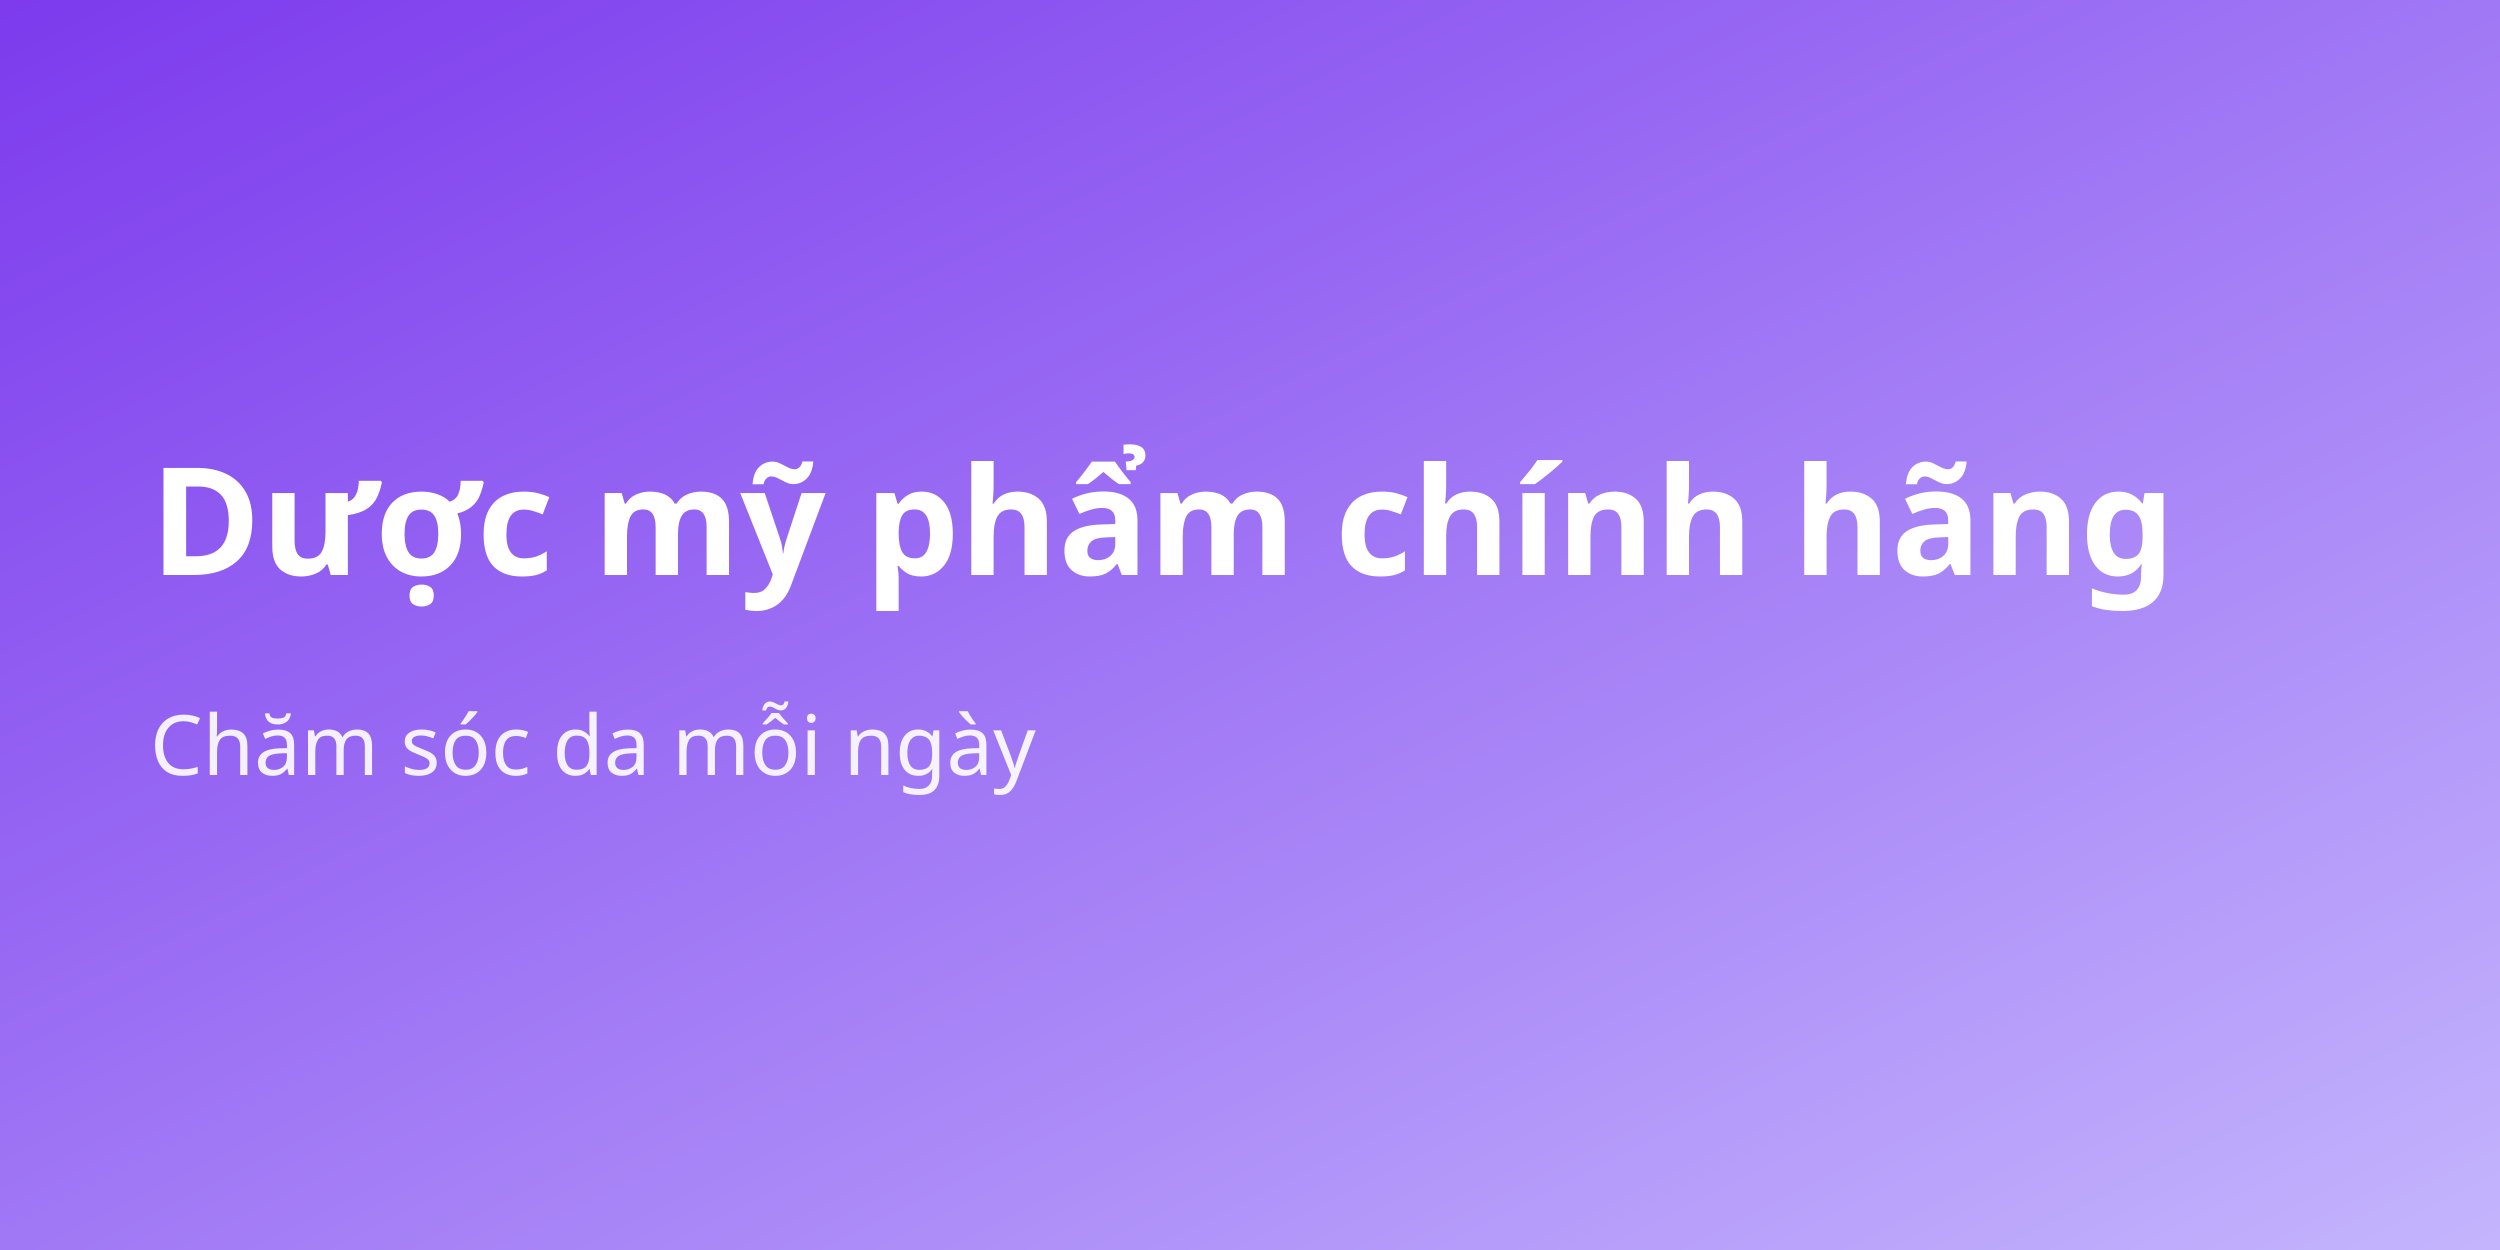
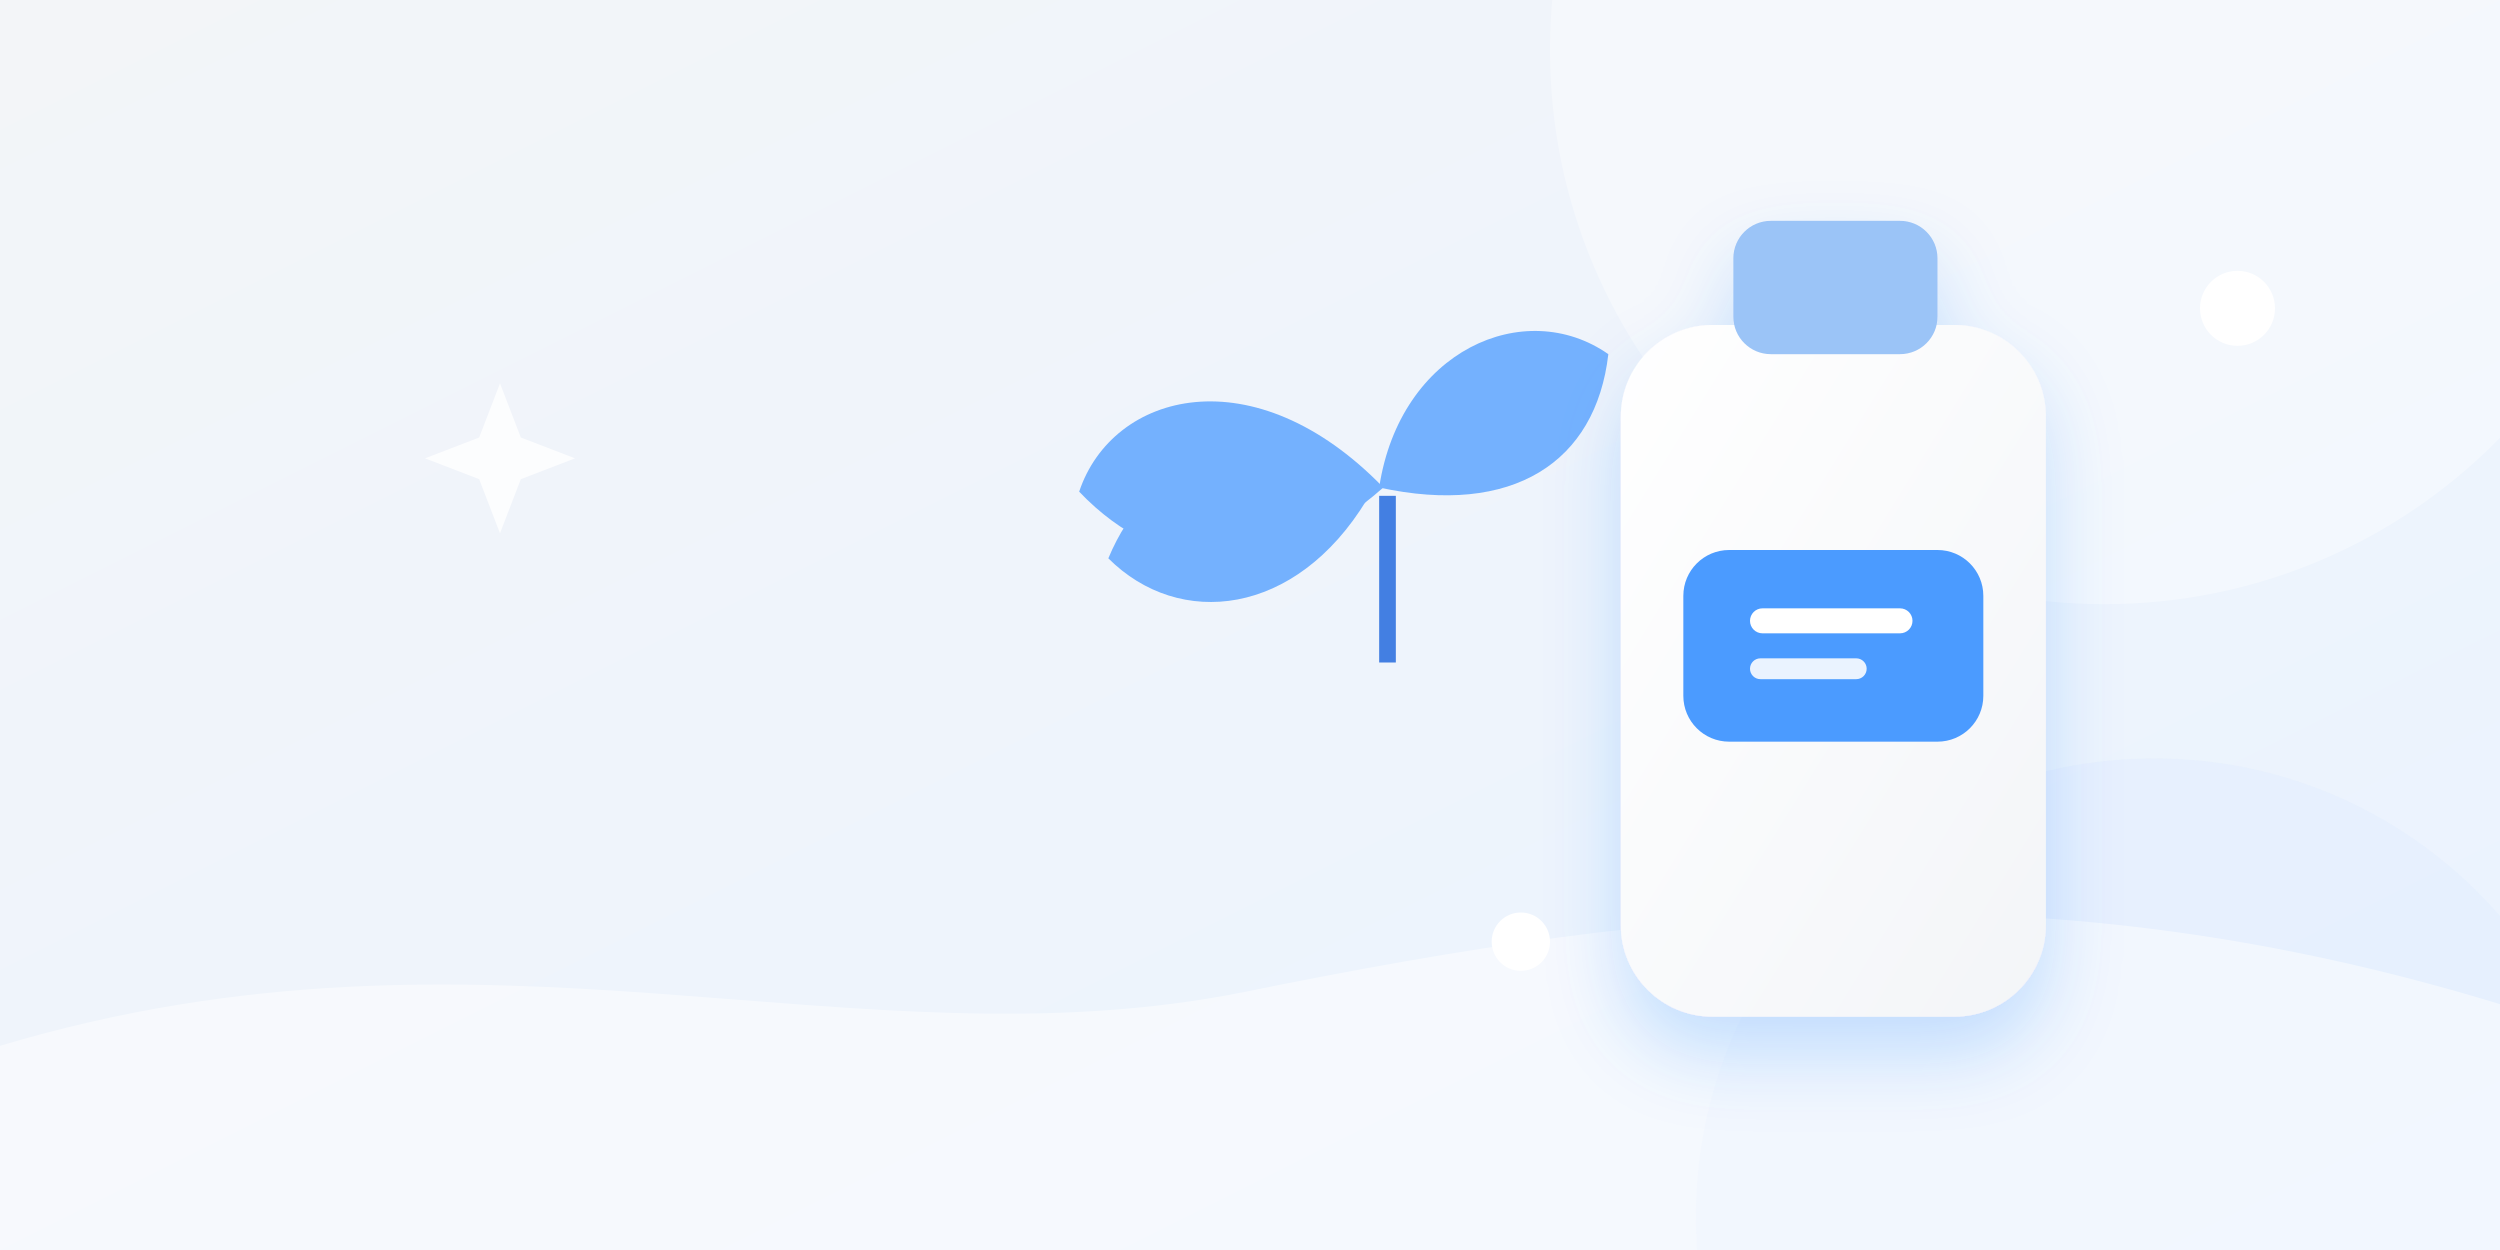
- <svg xmlns="http://www.w3.org/2000/svg" viewBox="0 0 600 300" role="img" aria-label="Dược mỹ phẩm chính hãng">
+ <svg xmlns="http://www.w3.org/2000/svg" viewBox="0 0 600 300" role="img" aria-label="Hình minh họa dược mỹ phẩm">
  <defs>
-     <linearGradient id="g" x1="0" y1="0" x2="1" y2="1">
-       <stop offset="0" stop-color="#7c3aed" />
-       <stop offset="1" stop-color="#c4b5fd" />
+     <linearGradient id="nen" x1="0" y1="0" x2="1" y2="1">
+       <stop stop-color="#f3f5f8" />
+       <stop offset="1" stop-color="#eaf3ff" />
    </linearGradient>
+     <linearGradient id="chai" x1="0" y1="0" x2="1" y2="1">
+       <stop stop-color="#fff" />
+       <stop offset="1" stop-color="#f3f5f8" />
+     </linearGradient>
+     <filter id="bong" x="-.4" y="-.4" width="1.8" height="1.8">
+       <feDropShadow dx="0" dy="9" stdDeviation="9" flood-color="#1677ff" flood-opacity=".2" />
+     </filter>
  </defs>
-   <rect width="600" height="300" fill="url(#g)" />
-   <text x="36" y="138" font-family="sans-serif" font-size="36" font-weight="700" fill="#fff">Dược mỹ phẩm chính hãng</text>
-   <text x="36" y="186" font-family="sans-serif" font-size="20" fill="#fff" fill-opacity="0.9">Chăm sóc da mỗi ngày</text>
+   <rect width="600" height="300" fill="url(#nen)" />
+   <circle cx="505" cy="12" r="133" fill="#fff" opacity=".35" />
+   <circle cx="517" cy="292" r="110" fill="#dceafe" opacity=".32" />
+   <path d="M0 251c117-35 205 6 299-13 103-21 193-30 301 3v59H0z" fill="#fff" opacity=".48" />
+   <g filter="url(#bong)">
+     <rect x="389" y="78" width="102" height="166" rx="22" fill="url(#chai)" />
+     <rect x="416" y="53" width="49" height="32" rx="9" fill="#9bc4f7" />
+     <rect x="404" y="132" width="72" height="46" rx="11" fill="#4b9bff" />
+     <rect x="420" y="146" width="39" height="6" rx="3" fill="#fff" />
+     <rect x="420" y="158" width="28" height="5" rx="2.5" fill="#eaf3ff" />
+   </g>
+   <g fill="#4b9bff" opacity=".75">
+     <path d="M332 117c-31-32-65-23-73 1 20 21 47 22 73-1z" />
+     <path d="M331 117c5-33 35-46 55-32-3 26-23 39-55 32z" />
+     <path d="M328 120c-17 28-45 31-62 14 10-24 31-30 62-14z" />
+     <path d="M333 119v40" stroke="#0958d9" stroke-width="4" />
+   </g>
+   <circle cx="537" cy="74" r="9" fill="#fff" />
+   <circle cx="365" cy="226" r="7" fill="#fff" />
+   <path d="M120 92l5 13 13 5-13 5-5 13-5-13-13-5 13-5z" fill="#fff" opacity=".8" />
</svg>
